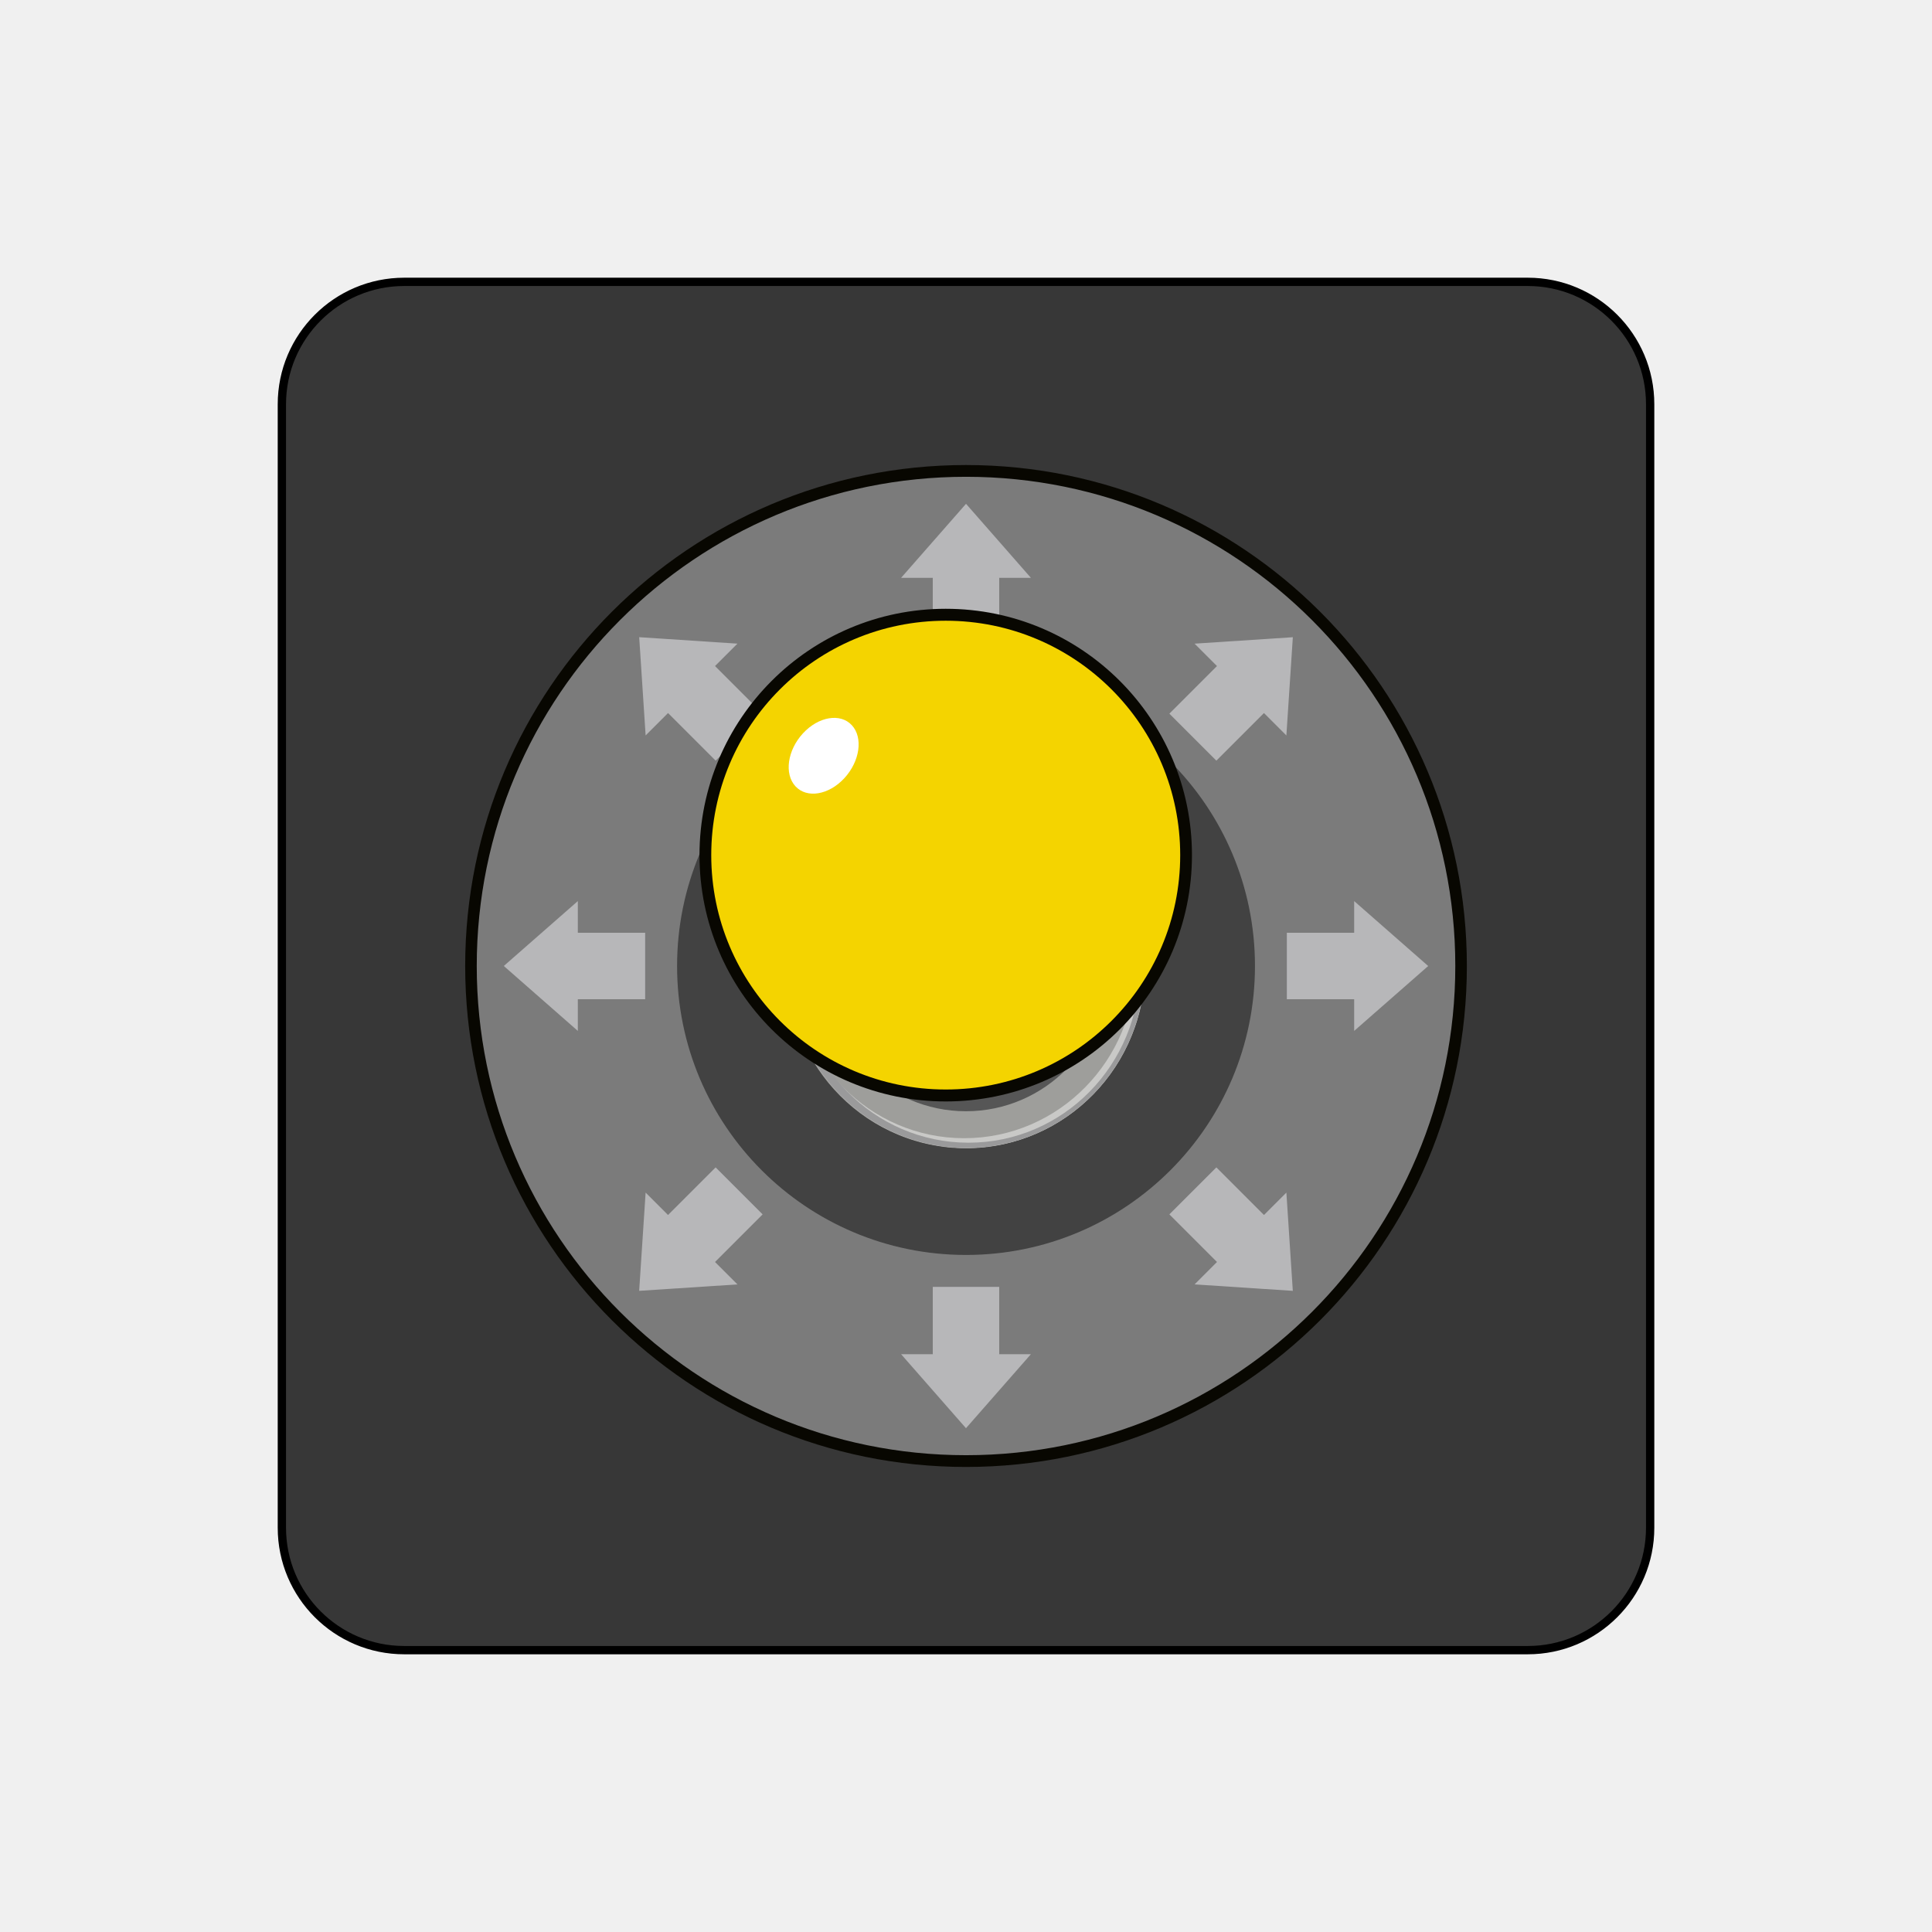
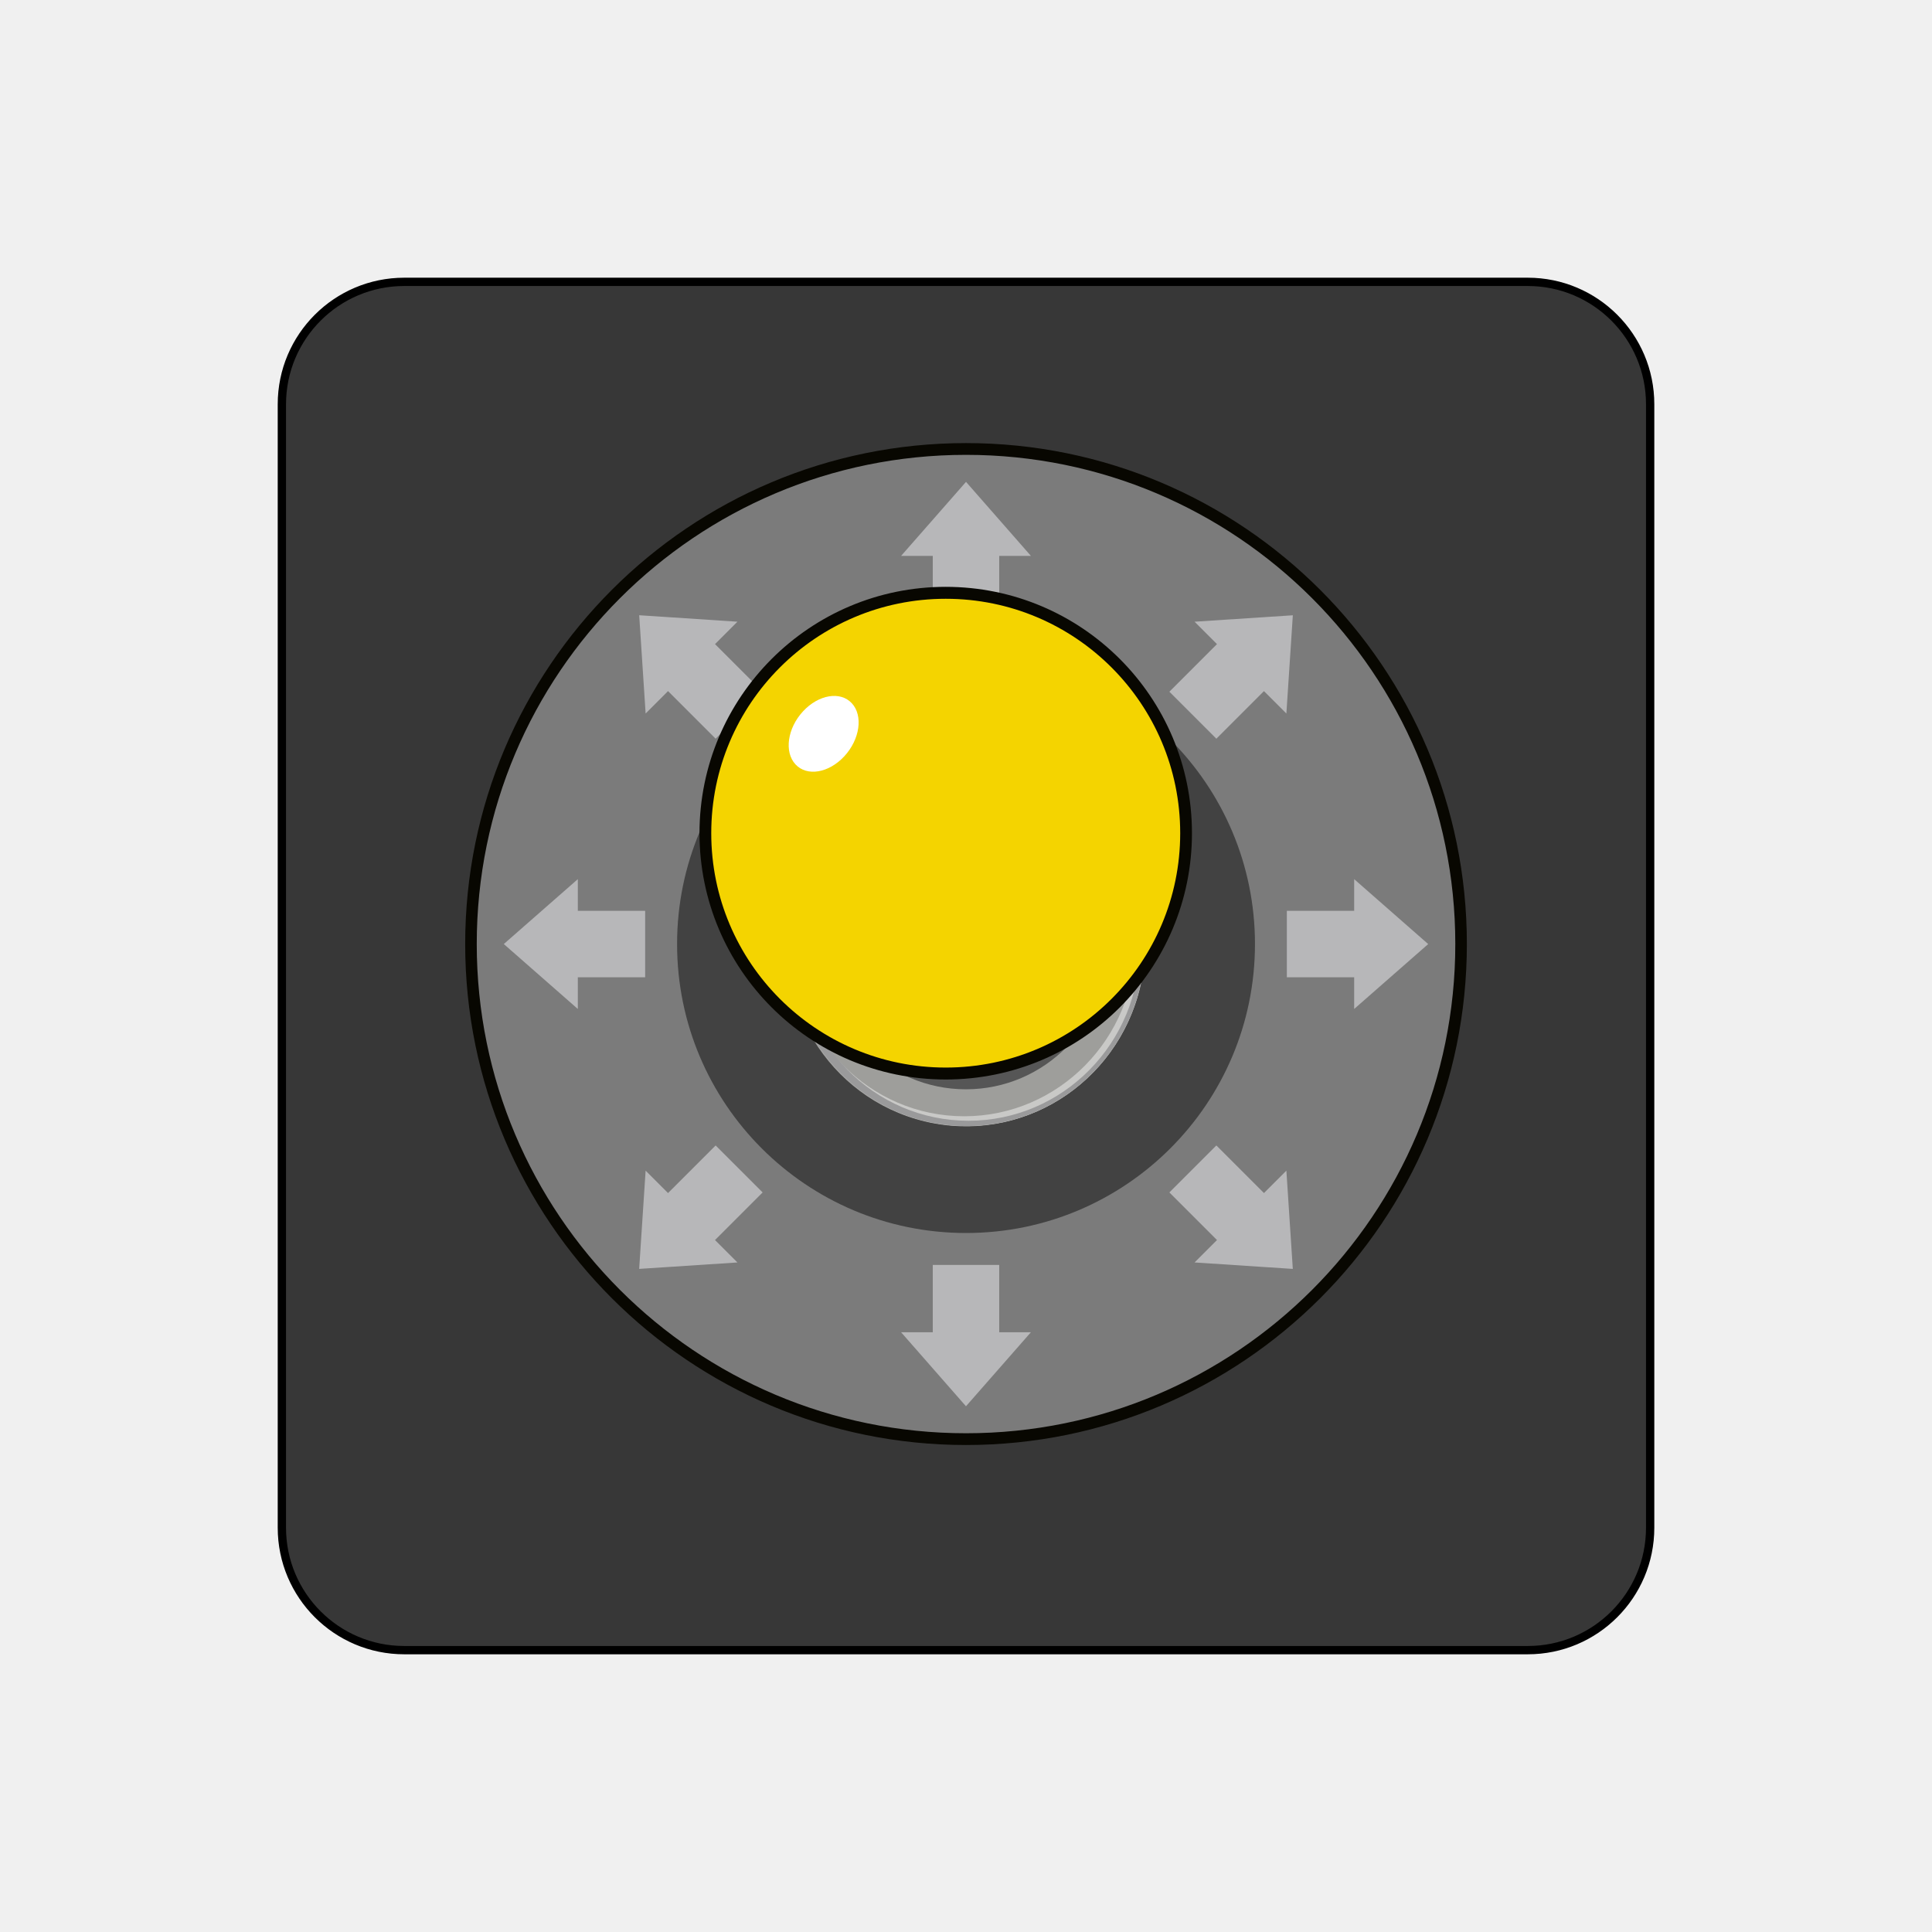
<svg xmlns="http://www.w3.org/2000/svg" width="256" height="256" viewBox="0 0 67.733 67.733" version="1.1" id="svg4925">
  <defs id="defs4919" />
  <g id="layer1" transform="translate(0,-229.2666)">
    <rect style="opacity:1;vector-effect:none;fill:#373737;fill-opacity:1;stroke:#000000;stroke-width:0.291;stroke-linecap:butt;stroke-linejoin:round;stroke-miterlimit:4;stroke-dasharray:none;stroke-dashoffset:0;stroke-opacity:1;paint-order:normal" id="rect5985-6-0" width="47.97" height="47.97" x="9.882" y="239.148" ry="4.291" rx="4.291" />
-     <g id="g4928" transform="matrix(1.628603,0,0,1.655545,0.481063,-172.4957)">
+     <g id="g4928" transform="matrix(1.628603,0,0,1.655545,0.4810632,-173.265)">
      <ellipse ry="10.484" rx="10.657" cx="20.5" cy="263.133" id="circle34-2-3-3-0-2" style="opacity:1;fill:#7b7b7b;fill-opacity:1;stroke:#080701;stroke-width:0.249;stroke-miterlimit:4;stroke-dasharray:none;stroke-opacity:1" />
      <ellipse ry="6.119" rx="6.22" cx="20.5" cy="263.133" id="circle34-2-3-39-9" style="opacity:1;fill:#424242;fill-opacity:1;stroke-width:0.145" />
      <g transform="matrix(0.8330163,0,0,0.8194597,4.525131,59.03631)" id="g5882-1-9">
        <g id="g5815-9-6">
          <g id="g5786-6-0">
            <path style="fill:#b7b7b9;fill-opacity:1;stroke-width:0.108" d="m 19.177,237.119 -1.678,1.913 h 0.819 v 1.74 h 1.717 v -1.74 h 0.819 z" id="path4-0-9-2" />
            <path style="fill:#b7b7b9;fill-opacity:1;stroke-width:0.108" d="m 19.176,261.007 1.678,-1.913 h -0.819 v -1.74 h -1.717 v 1.74 h -0.819 z" id="path4-0-4-3-7" />
          </g>
          <g transform="rotate(90,19.17658,249.0628)" id="g5786-9-3-6">
            <path style="fill:#b7b7b9;fill-opacity:1;stroke-width:0.108" d="m 19.177,237.119 -1.678,1.913 h 0.819 v 1.74 h 1.717 v -1.74 h 0.819 z" id="path4-0-1-8-1" />
            <path style="fill:#b7b7b9;fill-opacity:1;stroke-width:0.108" d="m 19.176,261.007 1.678,-1.913 h -0.819 v -1.74 h -1.717 v 1.74 h -0.819 z" id="path4-0-4-9-0-3" />
          </g>
        </g>
        <g id="g5815-6-5-2" transform="rotate(45,19.23828,249.0373)">
          <g id="g5786-4-6-1">
            <path style="fill:#b7b7b9;fill-opacity:1;stroke-width:0.108" d="m 19.177,237.119 -1.678,1.913 h 0.819 v 1.74 h 1.717 v -1.74 h 0.819 z" id="path4-0-0-6-59" />
            <path style="fill:#b7b7b9;fill-opacity:1;stroke-width:0.108" d="m 19.176,261.007 1.678,-1.913 h -0.819 v -1.74 h -1.717 v 1.74 h -0.819 z" id="path4-0-4-0-4-9" />
          </g>
          <g transform="rotate(90,19.17658,249.0628)" id="g5786-9-4-0-1">
            <path style="fill:#b7b7b9;fill-opacity:1;stroke-width:0.108" d="m 19.177,237.119 -1.678,1.913 h 0.819 v 1.74 h 1.717 v -1.74 h 0.819 z" id="path4-0-1-6-0-4" />
            <path style="fill:#b7b7b9;fill-opacity:1;stroke-width:0.108" d="m 19.176,261.007 1.678,-1.913 h -0.819 v -1.74 h -1.717 v 1.74 h -0.819 z" id="path4-0-4-9-2-4-9" />
          </g>
        </g>
      </g>
      <circle id="ellipse8-1" transform="rotate(-166.691)" cy="-251.347" cx="-80.523" r="3.86" style="fill:#9e9e9b;stroke-width:0.137" />
      <circle transform="rotate(-90)" id="circle10-0" r="3.076" cy="20.498" cx="-263.133" style="fill:#565656;stroke-width:0.137" />
      <path id="path12-7" d="m 20.507,259.297 c -2.123,0 -3.845,1.721 -3.845,3.845 0,2.123 1.721,3.845 3.845,3.845 2.123,0 3.845,-1.721 3.845,-3.845 0,-2.123 -1.721,-3.845 -3.845,-3.845 z m -0.047,7.483 c -2.035,0 -3.685,-1.65 -3.685,-3.685 0,-2.035 1.65,-3.685 3.685,-3.685 2.035,0 3.685,1.65 3.685,3.685 0,2.035 -1.65,3.685 -3.685,3.685 z" style="fill:#c9c9c7;stroke-width:0.137" />
      <path id="path14-5" d="m 20.507,266.987 c 2.123,0 3.845,-1.721 3.845,-3.845 0,-2.123 -1.721,-3.845 -3.845,-3.845 -2.123,0 -3.845,1.721 -3.845,3.845 1.28e-4,2.124 1.722,3.845 3.845,3.845 z m 0.047,-7.482 c 2.035,0 3.685,1.65 3.685,3.685 0,2.035 -1.65,3.685 -3.685,3.685 -2.035,0 -3.685,-1.65 -3.685,-3.685 1.28e-4,-2.035 1.65,-3.685 3.685,-3.685 z" style="fill:#9a9a9b;stroke-width:0.137" />
      <ellipse ry="5.09" rx="5.174" cx="20.063" cy="260.785" id="circle34-2-3-1-4-8" style="opacity:1;fill:#f4d400;fill-opacity:1;stroke:#080701;stroke-width:0.253;stroke-miterlimit:4;stroke-dasharray:none;stroke-opacity:1" />
      <ellipse transform="matrix(0.6842207,0.729275,-0.6842207,0.729275,0,0)" ry="0.887" rx="0.651" cy="164.614" cx="190.096" id="path4910-2-7" style="opacity:1;vector-effect:none;fill:#ffffff;fill-opacity:1;stroke:none;stroke-width:0.019;stroke-linecap:butt;stroke-linejoin:round;stroke-miterlimit:4;stroke-dasharray:none;stroke-dashoffset:0;stroke-opacity:0.843;paint-order:normal" />
    </g>
  </g>
</svg>
